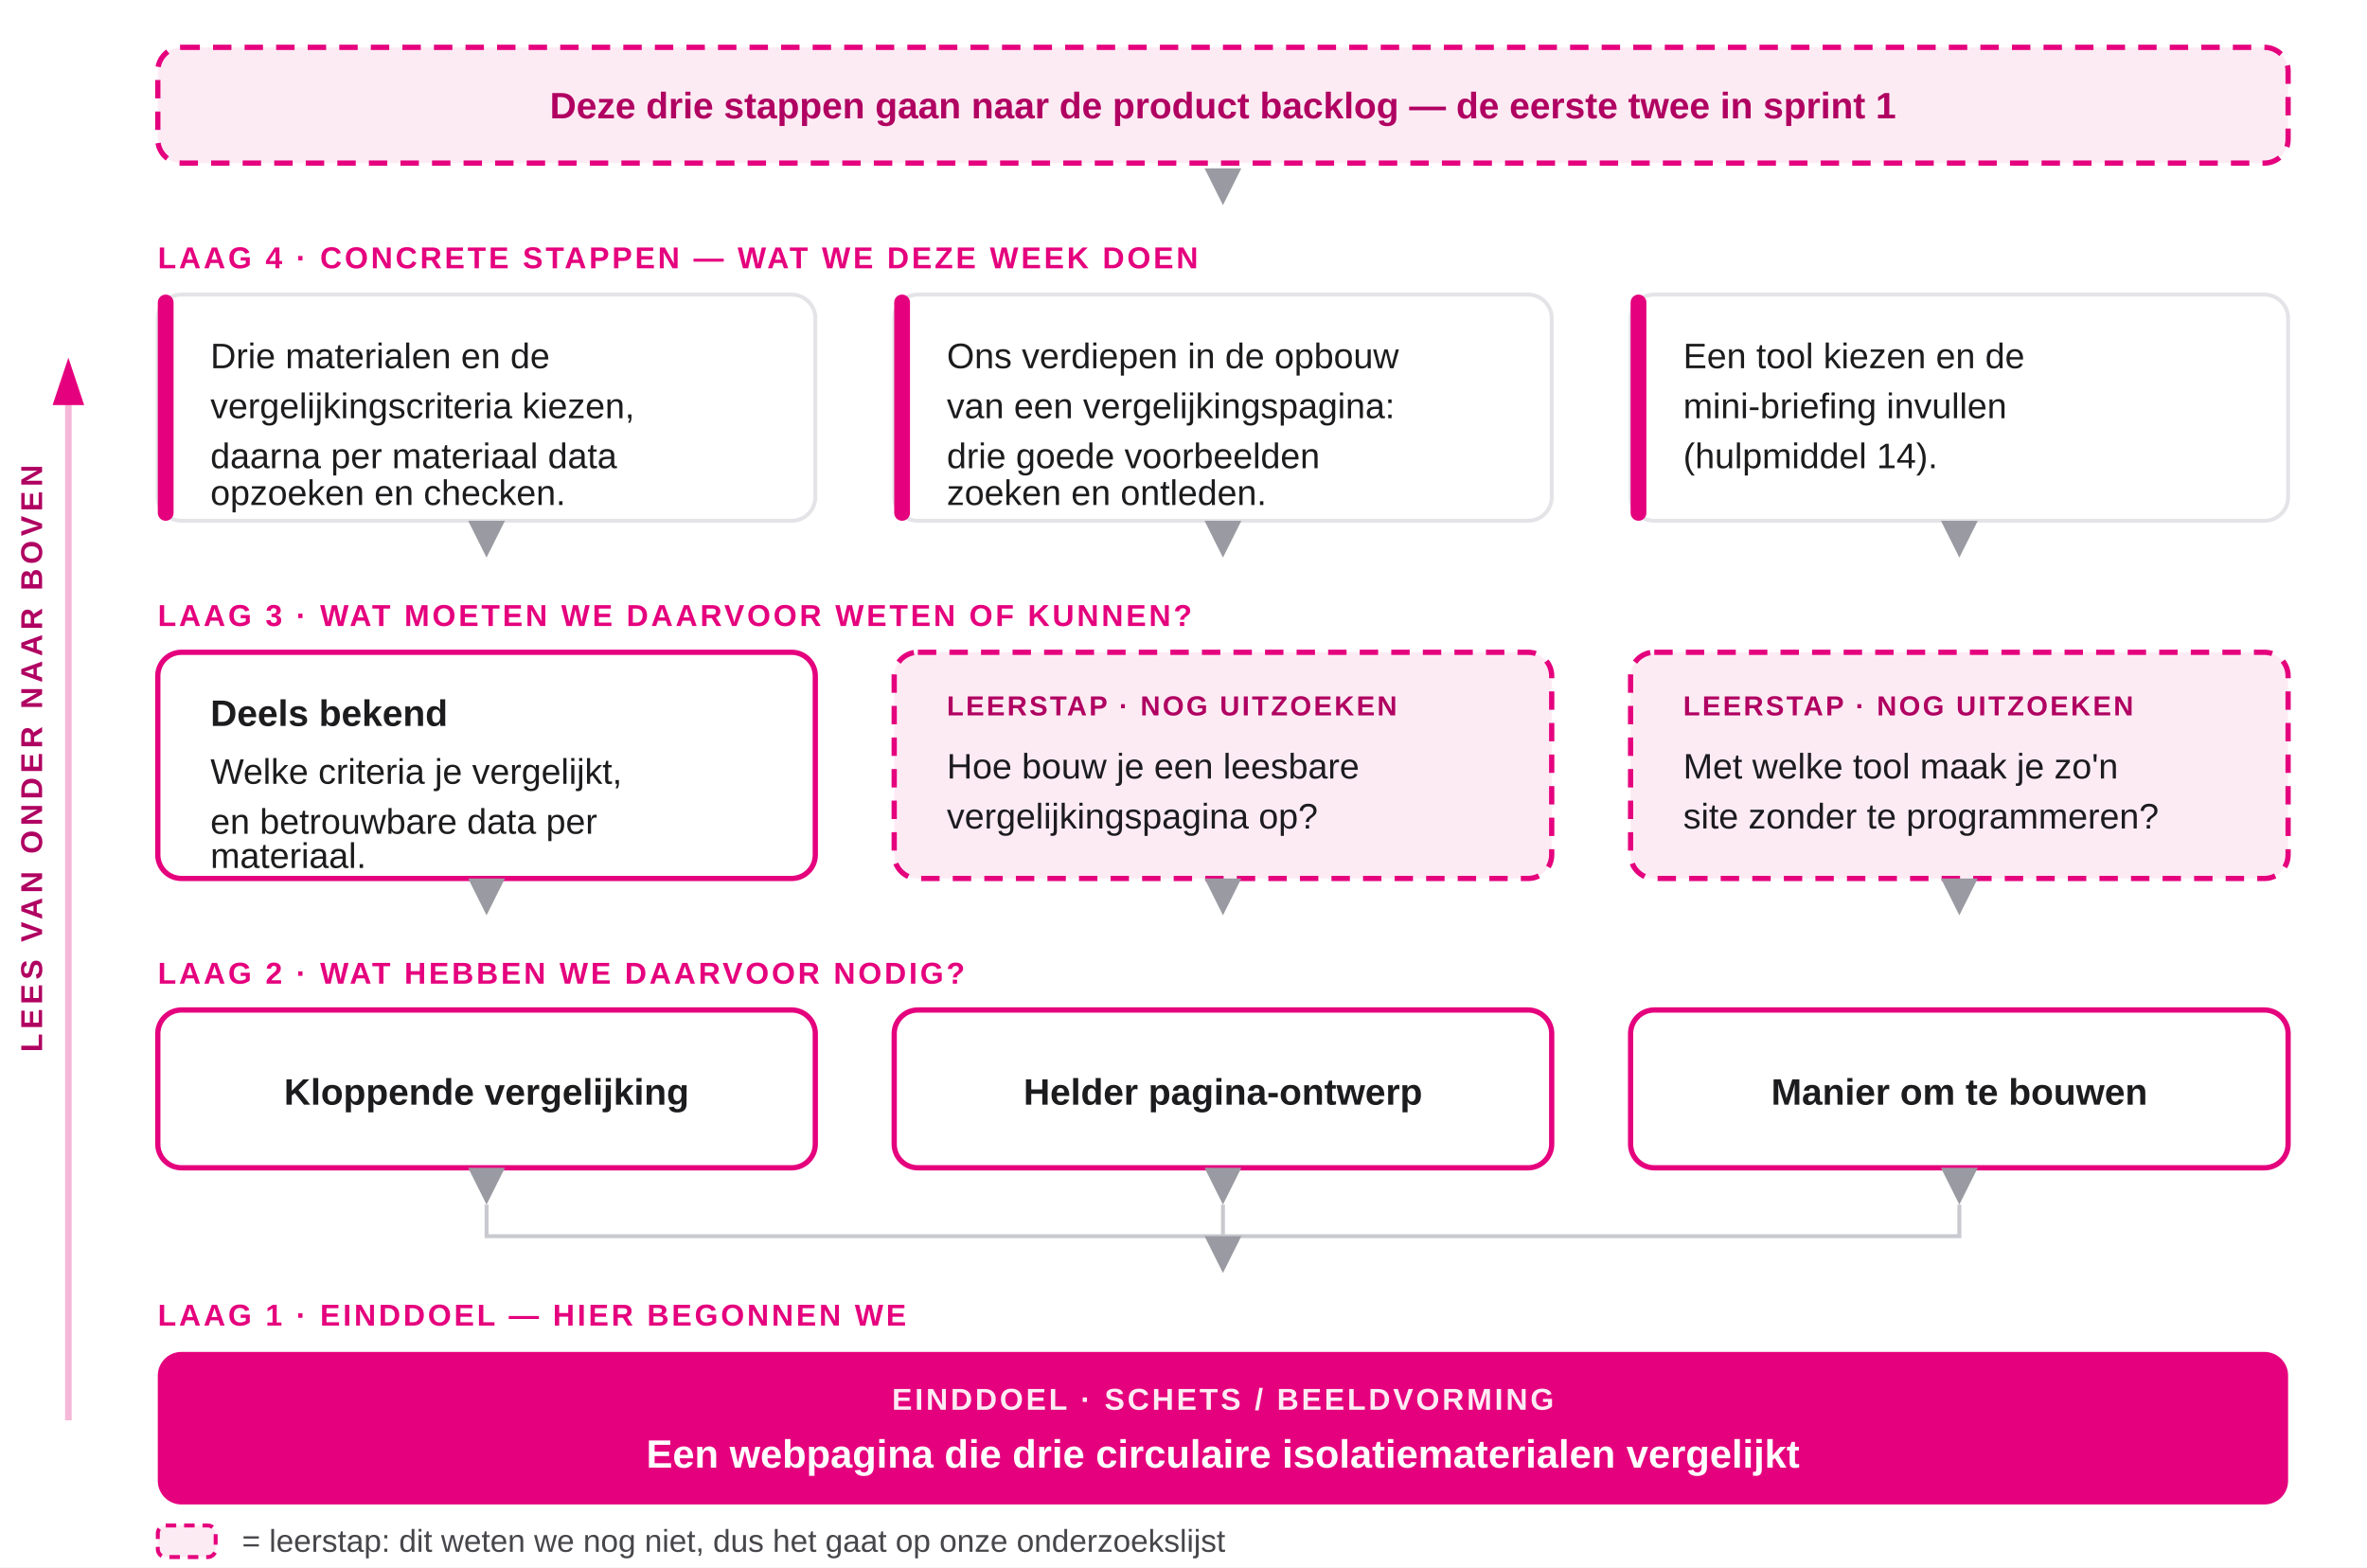
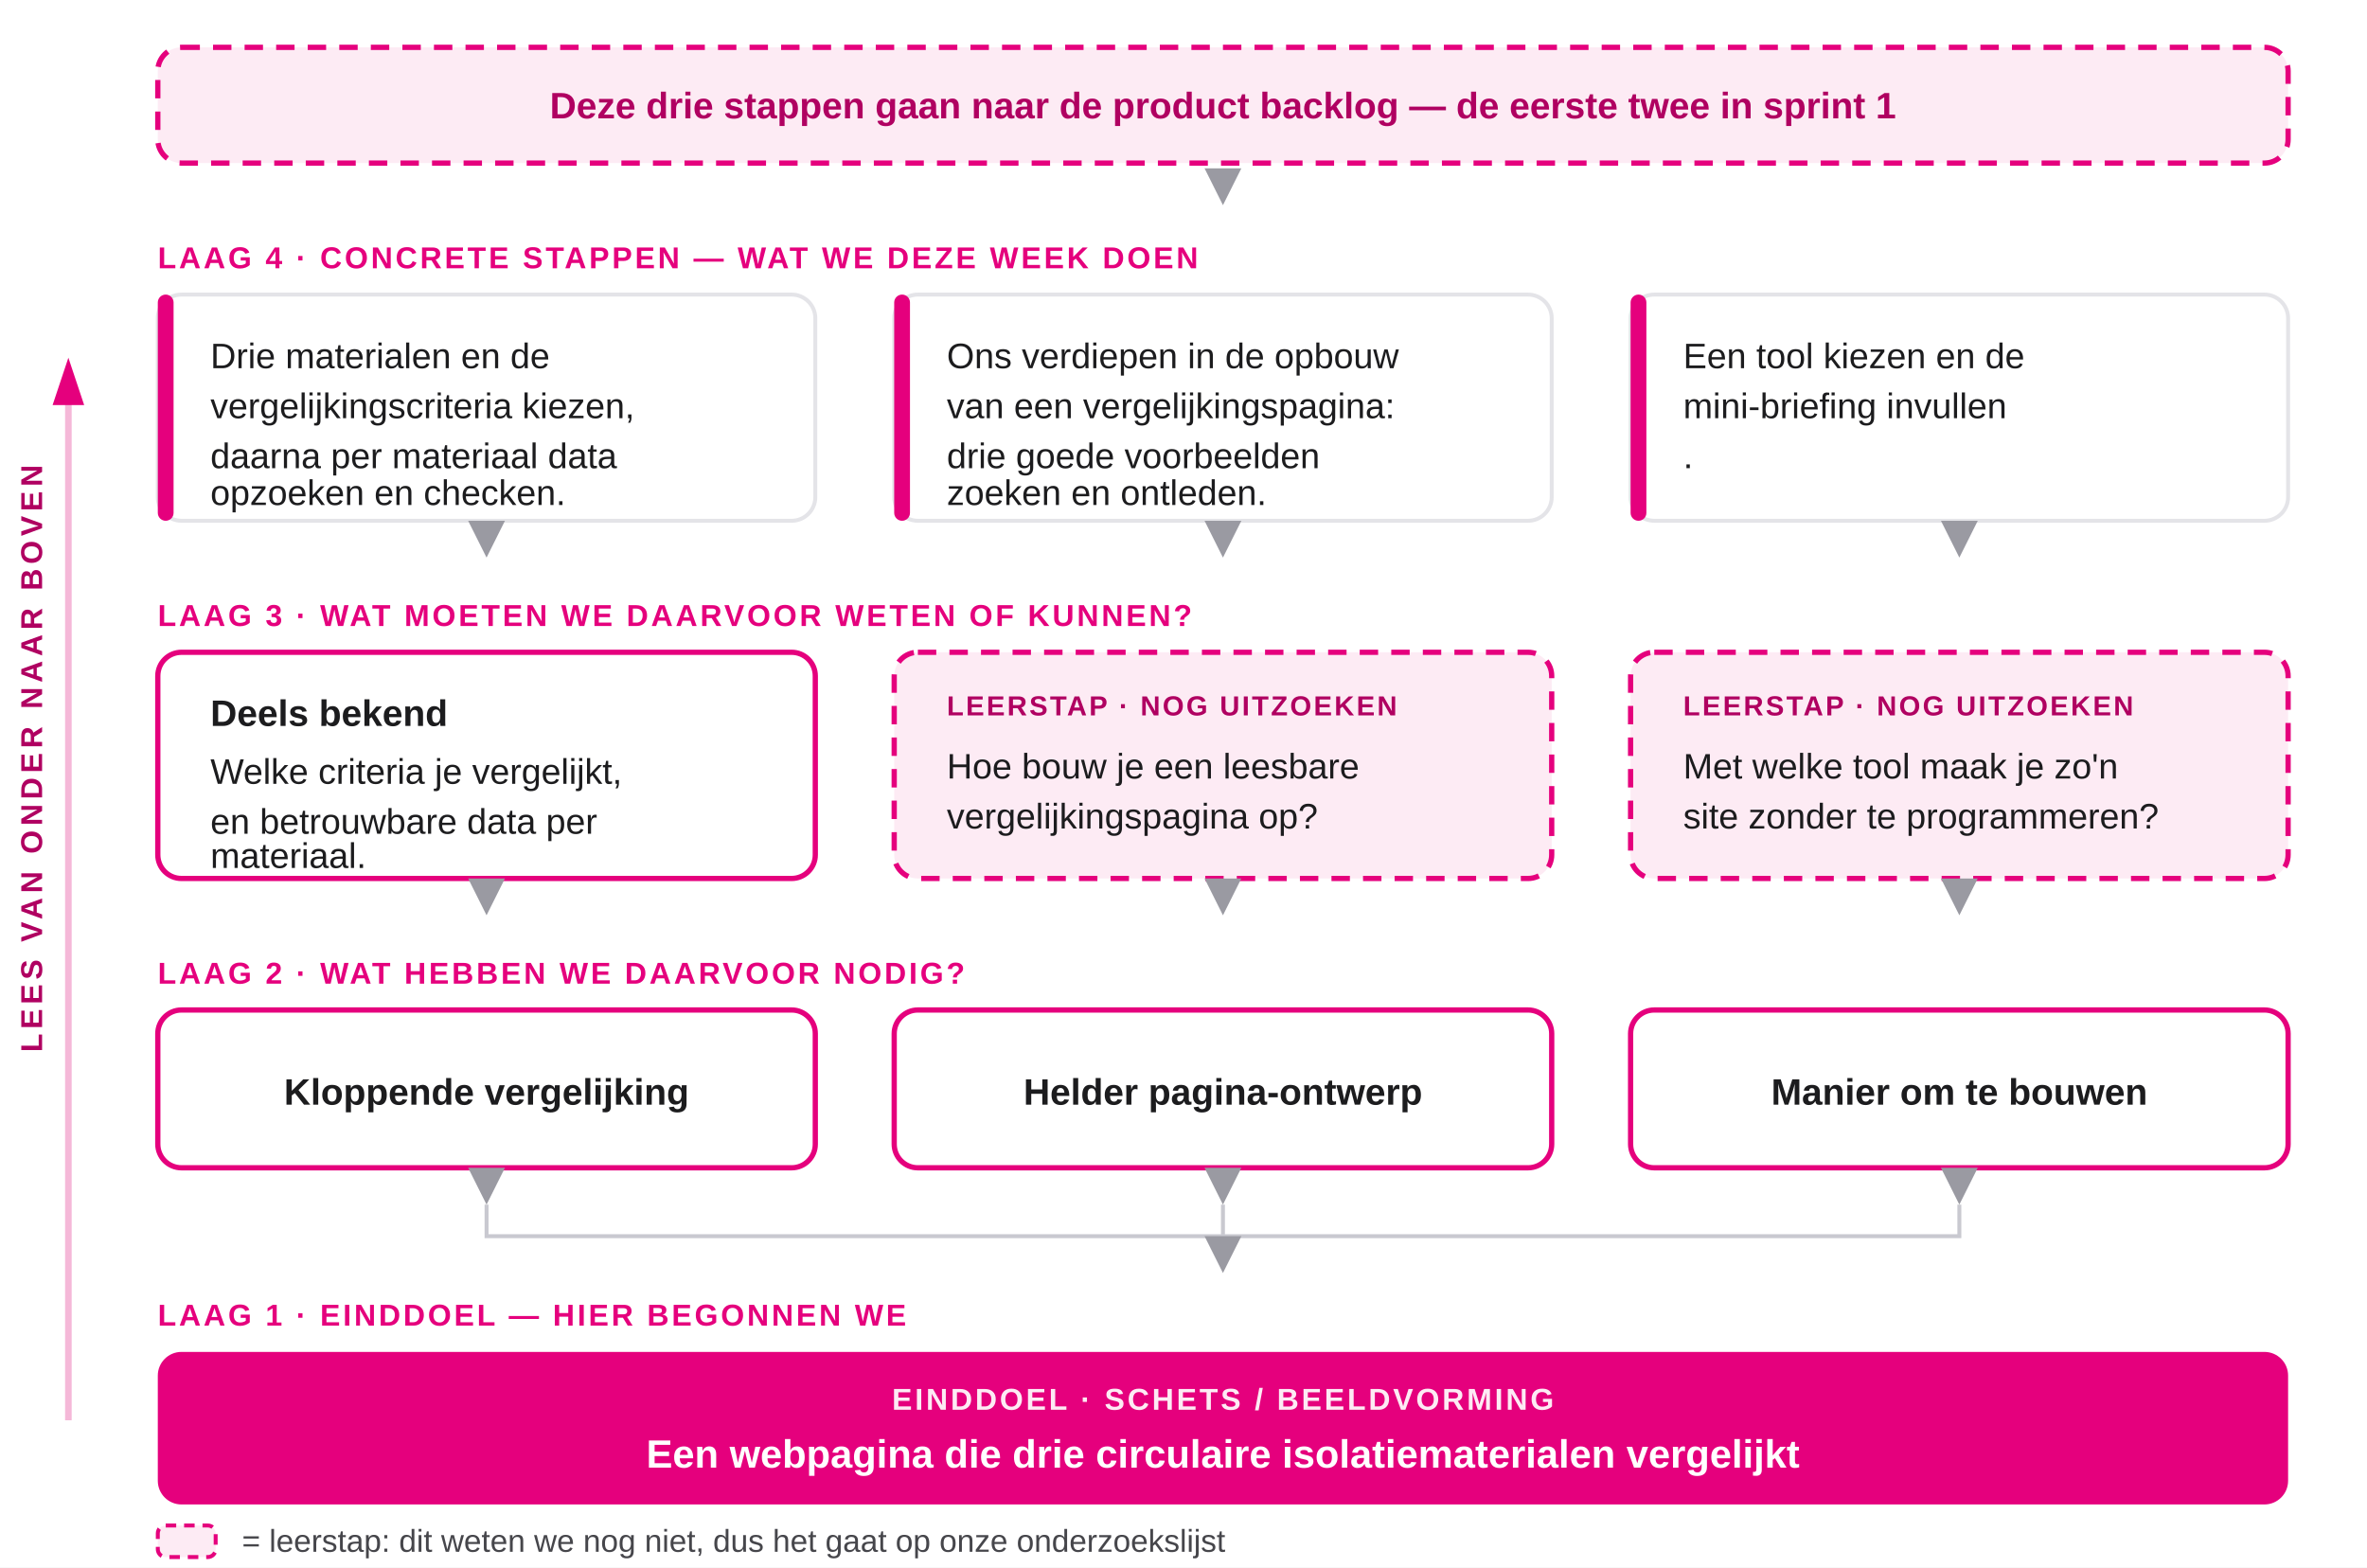
<svg xmlns="http://www.w3.org/2000/svg" viewBox="0 0 900 596" width="900" height="596" role="img" aria-labelledby="t5 d5">
  <style>
  .t{font-family:Arial,Helvetica,sans-serif}
  .lab{font-size:11.5px;font-weight:bold;letter-spacing:.09em;fill:#E5007D}
  .bx{font-size:13.5px;fill:#1C1C1E}
  .bxb{font-size:14px;font-weight:bold;fill:#1C1C1E}
  .w{font-size:15px;font-weight:bold;fill:#FFFFFF}
  .wk{font-size:11.5px;font-weight:bold;letter-spacing:.09em;fill:#FDEBF4}
  .scrum{font-size:14px;font-weight:bold;fill:#B00061}
  .leer{font-size:10.5px;font-weight:bold;letter-spacing:.08em;fill:#B00061}
  .rail{font-size:11.5px;font-weight:bold;letter-spacing:.15em;fill:#B00061}
  .leg{font-size:12px;fill:#46464B}
</style>
  <rect width="900" height="596" fill="#FFFFFF" />
  <line x1="26" y1="540" x2="26" y2="150" stroke="#F5B8D8" stroke-width="2.5" />
  <polygon points="26,136 20,154 32,154" fill="#E5007D" />
  <text class="t rail" transform="translate(16,400) rotate(-90)">LEES VAN ONDER NAAR BOVEN</text>
  <g class="t">
    <rect x="60" y="18" width="810" height="44" rx="9" fill="#FDEBF4" stroke="#E5007D" stroke-width="2" stroke-dasharray="7 5" />
    <text class="scrum" x="465" y="45" text-anchor="middle">Deze drie stappen gaan naar de product backlog — de eerste twee in sprint 1</text>
  </g>
  <polygon points="465,78 458,64 472,64" fill="#9A9AA2" />
  <text class="t lab" x="60" y="102">LAAG 4 · CONCRETE STAPPEN — WAT WE DEZE WEEK DOEN</text>
  <g class="t">
    <rect x="60" y="112" width="250" height="86" rx="9" fill="#FFFFFF" stroke="#E4E4E8" stroke-width="1.5" />
    <rect x="60" y="112" width="6" height="86" rx="3" fill="#E5007D" />
    <text class="bx" x="80" y="140">Drie materialen en de</text>
    <text class="bx" x="80" y="159">vergelijkingscriteria kiezen,</text>
    <text class="bx" x="80" y="178">daarna per materiaal data</text>
    <text class="bx" x="80" y="192" font-size="13.5">opzoeken en checken.</text>
    <rect x="340" y="112" width="250" height="86" rx="9" fill="#FFFFFF" stroke="#E4E4E8" stroke-width="1.5" />
    <rect x="340" y="112" width="6" height="86" rx="3" fill="#E5007D" />
    <text class="bx" x="360" y="140">Ons verdiepen in de opbouw</text>
    <text class="bx" x="360" y="159">van een vergelijkingspagina:</text>
    <text class="bx" x="360" y="178">drie goede voorbeelden</text>
    <text class="bx" x="360" y="192" font-size="13.5">zoeken en ontleden.</text>
    <rect x="620" y="112" width="250" height="86" rx="9" fill="#FFFFFF" stroke="#E4E4E8" stroke-width="1.5" />
    <rect x="620" y="112" width="6" height="86" rx="3" fill="#E5007D" />
    <text class="bx" x="640" y="140">Een tool kiezen en de</text>
    <text class="bx" x="640" y="159">mini-briefing invullen</text>
-     <text class="bx" x="640" y="178">(hulpmiddel 14).</text>
+     <text class="bx" x="640" y="178">.</text>
  </g>
  <g fill="#9A9AA2">
    <polygon points="185,212 178,198 192,198" />
    <polygon points="465,212 458,198 472,198" />
    <polygon points="745,212 738,198 752,198" />
  </g>
  <text class="t lab" x="60" y="238">LAAG 3 · WAT MOETEN WE DAARVOOR WETEN OF KUNNEN?</text>
  <g class="t">
    <rect x="60" y="248" width="250" height="86" rx="9" fill="#FFFFFF" stroke="#E5007D" stroke-width="2" />
    <text class="bxb" x="80" y="276">Deels bekend</text>
    <text class="bx" x="80" y="298">Welke criteria je vergelijkt,</text>
    <text class="bx" x="80" y="317">en betrouwbare data per</text>
    <text class="bx" x="80" y="330" font-size="13.5">materiaal.</text>
    <rect x="340" y="248" width="250" height="86" rx="9" fill="#FDEBF4" stroke="#E5007D" stroke-width="2" stroke-dasharray="7 5" />
    <text class="leer" x="360" y="272">LEERSTAP · NOG UITZOEKEN</text>
    <text class="bx" x="360" y="296">Hoe bouw je een leesbare</text>
    <text class="bx" x="360" y="315">vergelijkingspagina op?</text>
    <rect x="620" y="248" width="250" height="86" rx="9" fill="#FDEBF4" stroke="#E5007D" stroke-width="2" stroke-dasharray="7 5" />
    <text class="leer" x="640" y="272">LEERSTAP · NOG UITZOEKEN</text>
    <text class="bx" x="640" y="296">Met welke tool maak je zo'n</text>
    <text class="bx" x="640" y="315">site zonder te programmeren?</text>
  </g>
  <g fill="#9A9AA2">
    <polygon points="185,348 178,334 192,334" />
    <polygon points="465,348 458,334 472,334" />
    <polygon points="745,348 738,334 752,334" />
  </g>
  <text class="t lab" x="60" y="374">LAAG 2 · WAT HEBBEN WE DAARVOOR NODIG?</text>
  <g class="t">
    <rect x="60" y="384" width="250" height="60" rx="9" fill="#FFFFFF" stroke="#E5007D" stroke-width="2" />
    <text class="bxb" x="185" y="420" text-anchor="middle">Kloppende vergelijking</text>
    <rect x="340" y="384" width="250" height="60" rx="9" fill="#FFFFFF" stroke="#E5007D" stroke-width="2" />
    <text class="bxb" x="465" y="420" text-anchor="middle">Helder pagina-ontwerp</text>
    <rect x="620" y="384" width="250" height="60" rx="9" fill="#FFFFFF" stroke="#E5007D" stroke-width="2" />
    <text class="bxb" x="745" y="420" text-anchor="middle">Manier om te bouwen</text>
  </g>
  <g stroke="#C9C9D0" stroke-width="1.5" fill="none">
    <path d="M185 458 L185 470 L465 470 L465 458" />
    <path d="M745 458 L745 470 L465 470" />
  </g>
  <g fill="#9A9AA2">
    <polygon points="185,458 178,444 192,444" />
    <polygon points="465,458 458,444 472,444" />
    <polygon points="745,458 738,444 752,444" />
  </g>
  <polygon points="465,484 458,470 472,470" fill="#9A9AA2" />
  <text class="t lab" x="60" y="504">LAAG 1 · EINDDOEL — HIER BEGONNEN WE</text>
  <g class="t">
    <rect x="60" y="514" width="810" height="58" rx="9" fill="#E5007D" />
    <text class="wk" x="465" y="536" text-anchor="middle">EINDDOEL · SCHETS / BEELDVORMING</text>
    <text class="w" x="465" y="558" text-anchor="middle">Een webpagina die drie circulaire isolatiematerialen vergelijkt</text>
  </g>
  <g class="t">
    <rect x="60" y="580" width="22" height="12" rx="3" fill="#FDEBF4" stroke="#E5007D" stroke-width="1.5" stroke-dasharray="4 3" />
    <text class="leg" x="92" y="590">= leerstap: dit weten we nog niet, dus het gaat op onze onderzoekslijst</text>
  </g>
</svg>
